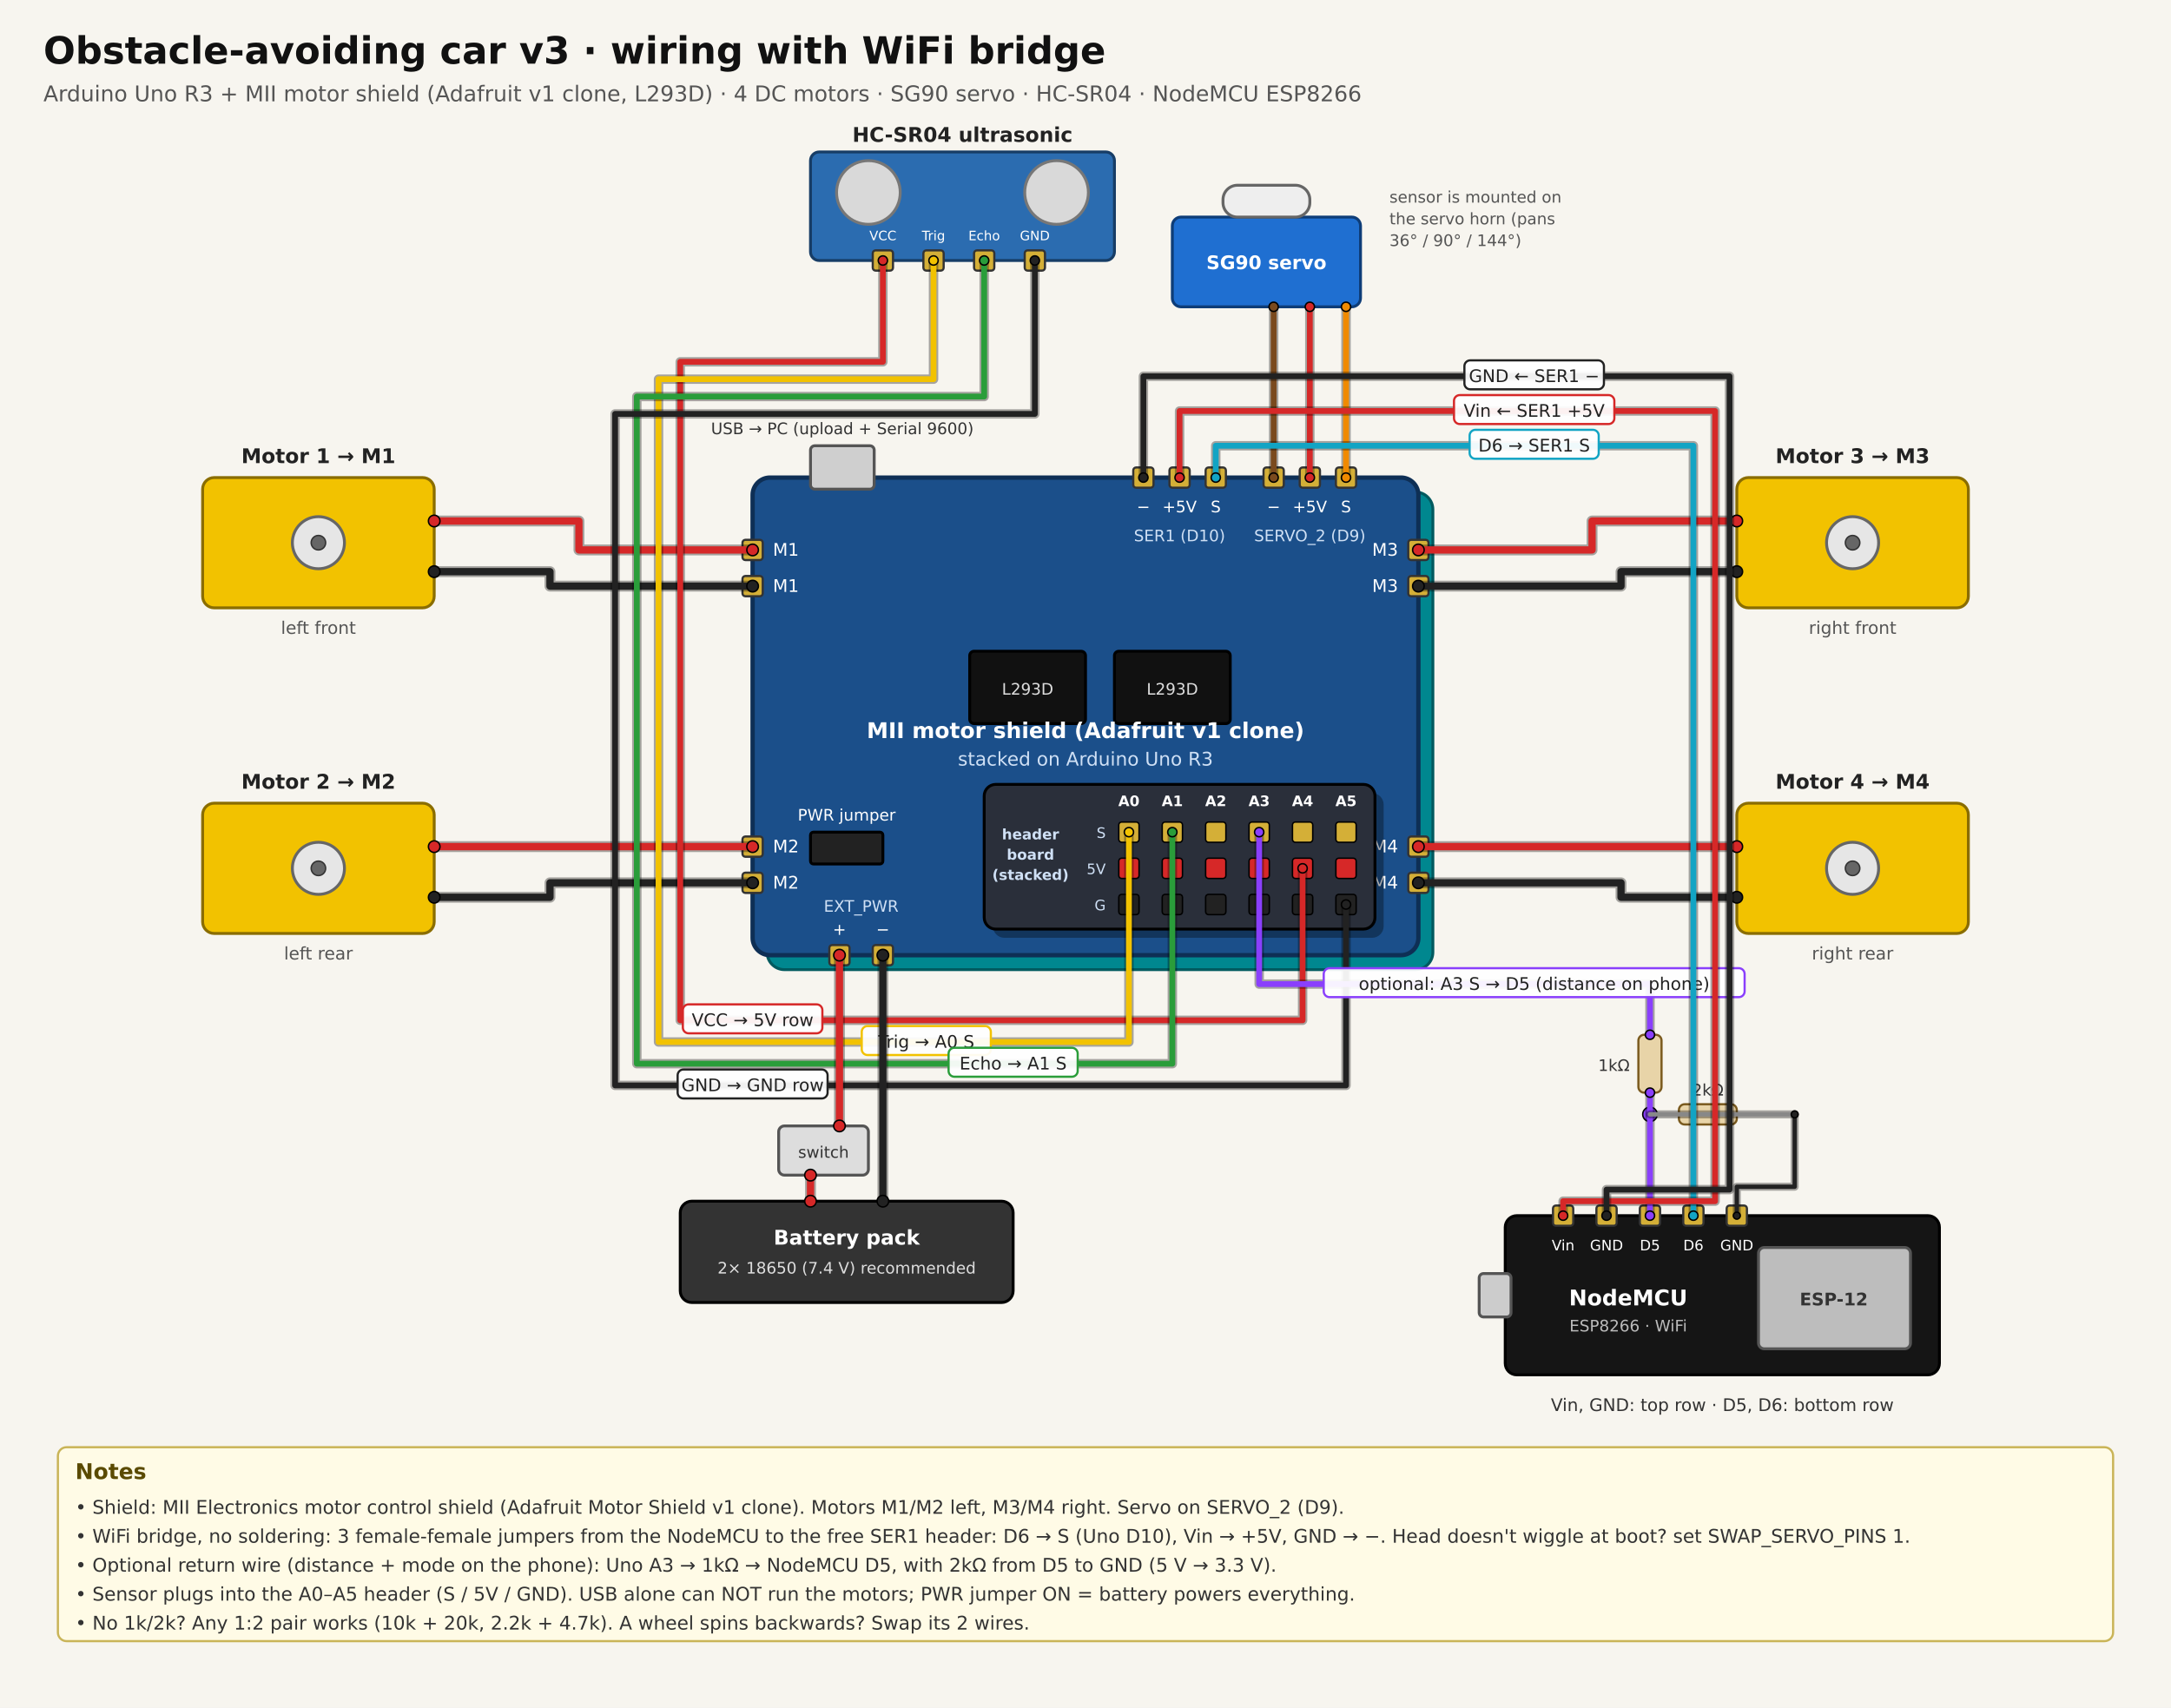
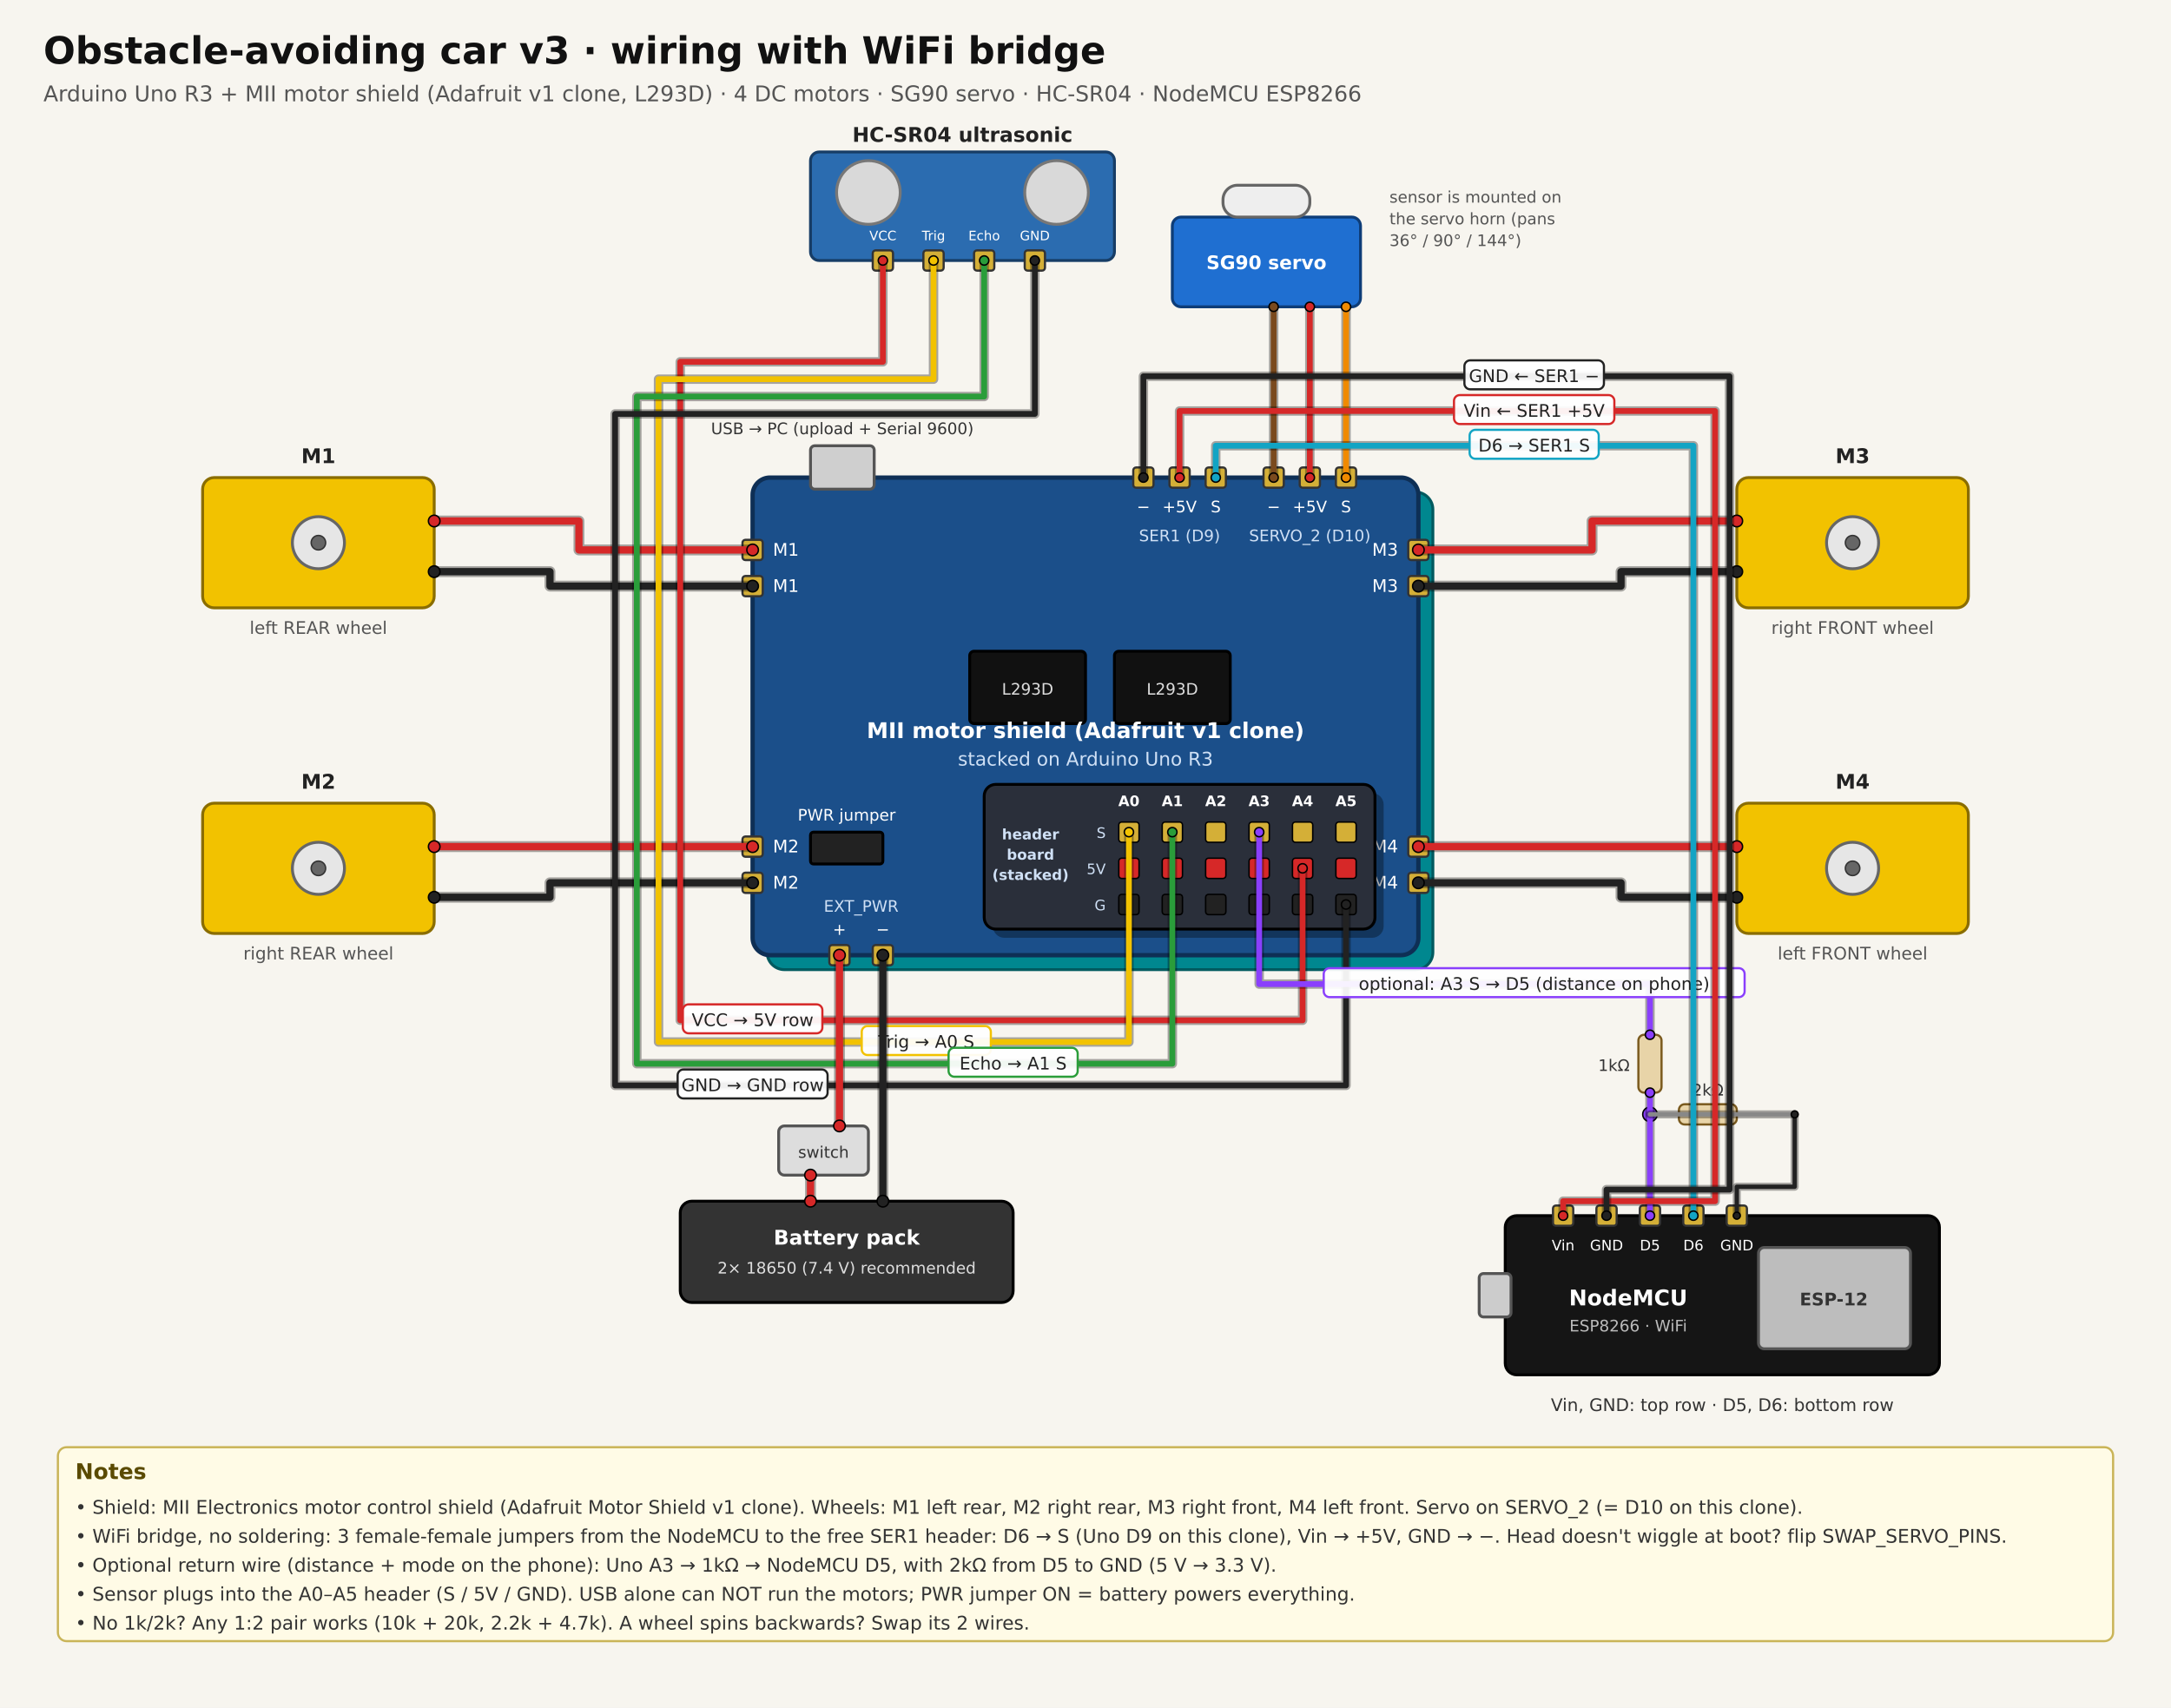
<svg xmlns="http://www.w3.org/2000/svg" width="1500" height="1180" viewBox="0 0 1500 1180">
  <rect x="0" y="0" width="1500" height="1180" fill="#f7f5ef" />
  <text x="30" y="44" font-family="DejaVu Sans, Arial, sans-serif" font-size="26" fill="#111" text-anchor="start" font-weight="bold">Obstacle-avoiding car v3 · wiring with WiFi bridge</text>
  <text x="30" y="70" font-family="DejaVu Sans, Arial, sans-serif" font-size="15" fill="#555" text-anchor="start" font-weight="normal">Arduino Uno R3 + MII motor shield (Adafruit v1 clone, L293D) · 4 DC motors · SG90 servo · HC-SR04 · NodeMCU ESP8266</text>
  <rect x="530" y="340" width="460" height="330" rx="12" fill="#00878f" stroke="#005a5f" stroke-width="2" />
  <rect x="520" y="330" width="460" height="330" rx="12" fill="#1b4f8a" stroke="#0e2f55" stroke-width="3" />
  <rect x="670" y="450" width="80" height="50" rx="3" fill="#111" stroke="#000" stroke-width="2" />
  <rect x="770" y="450" width="80" height="50" rx="3" fill="#111" stroke="#000" stroke-width="2" />
  <text x="710" y="480" font-family="DejaVu Sans, Arial, sans-serif" font-size="11" fill="#ddd" text-anchor="middle" font-weight="normal">L293D</text>
  <text x="810" y="480" font-family="DejaVu Sans, Arial, sans-serif" font-size="11" fill="#ddd" text-anchor="middle" font-weight="normal">L293D</text>
  <text x="750.0" y="510" font-family="DejaVu Sans, Arial, sans-serif" font-size="15" fill="#fff" text-anchor="middle" font-weight="bold">MII motor shield (Adafruit v1 clone)</text>
  <text x="750.0" y="529" font-family="DejaVu Sans, Arial, sans-serif" font-size="13" fill="#cfe0f5" text-anchor="middle" font-weight="normal">stacked on Arduino Uno R3</text>
  <rect x="560" y="575" width="50" height="22" rx="2" fill="#222" stroke="#000" stroke-width="2" />
  <text x="585" y="567" font-family="DejaVu Sans, Arial, sans-serif" font-size="11" fill="#fff" text-anchor="middle" font-weight="normal">PWR jumper</text>
  <rect x="560" y="308" width="44" height="30" rx="3" fill="#cfcfcf" stroke="#555" stroke-width="2" />
  <text x="582" y="300" font-family="DejaVu Sans, Arial, sans-serif" font-size="11" fill="#333" text-anchor="middle" font-weight="normal">USB → PC (upload + Serial 9600)</text>
  <rect x="513" y="373" width="14" height="14" rx="2" fill="#d4af37" stroke="#333" stroke-width="1.5" />
  <text x="534" y="384" font-family="DejaVu Sans, Arial, sans-serif" font-size="12" fill="#fff" text-anchor="start" font-weight="normal">M1</text>
  <rect x="513" y="398" width="14" height="14" rx="2" fill="#d4af37" stroke="#333" stroke-width="1.5" />
  <text x="534" y="409" font-family="DejaVu Sans, Arial, sans-serif" font-size="12" fill="#fff" text-anchor="start" font-weight="normal">M1</text>
  <rect x="513" y="578" width="14" height="14" rx="2" fill="#d4af37" stroke="#333" stroke-width="1.5" />
  <text x="534" y="589" font-family="DejaVu Sans, Arial, sans-serif" font-size="12" fill="#fff" text-anchor="start" font-weight="normal">M2</text>
  <rect x="513" y="603" width="14" height="14" rx="2" fill="#d4af37" stroke="#333" stroke-width="1.5" />
  <text x="534" y="614" font-family="DejaVu Sans, Arial, sans-serif" font-size="12" fill="#fff" text-anchor="start" font-weight="normal">M2</text>
  <rect x="973" y="373" width="14" height="14" rx="2" fill="#d4af37" stroke="#333" stroke-width="1.5" />
  <text x="966" y="384" font-family="DejaVu Sans, Arial, sans-serif" font-size="12" fill="#fff" text-anchor="end" font-weight="normal">M3</text>
  <rect x="973" y="398" width="14" height="14" rx="2" fill="#d4af37" stroke="#333" stroke-width="1.5" />
  <text x="966" y="409" font-family="DejaVu Sans, Arial, sans-serif" font-size="12" fill="#fff" text-anchor="end" font-weight="normal">M3</text>
  <rect x="973" y="578" width="14" height="14" rx="2" fill="#d4af37" stroke="#333" stroke-width="1.5" />
  <text x="966" y="589" font-family="DejaVu Sans, Arial, sans-serif" font-size="12" fill="#fff" text-anchor="end" font-weight="normal">M4</text>
  <rect x="973" y="603" width="14" height="14" rx="2" fill="#d4af37" stroke="#333" stroke-width="1.5" />
  <text x="966" y="614" font-family="DejaVu Sans, Arial, sans-serif" font-size="12" fill="#fff" text-anchor="end" font-weight="normal">M4</text>
  <rect x="873" y="323" width="14" height="14" rx="2" fill="#d4af37" stroke="#333" stroke-width="1.5" />
  <text x="880" y="354" font-family="DejaVu Sans, Arial, sans-serif" font-size="11" fill="#fff" text-anchor="middle" font-weight="normal">−</text>
  <rect x="898" y="323" width="14" height="14" rx="2" fill="#d4af37" stroke="#333" stroke-width="1.5" />
  <text x="905" y="354" font-family="DejaVu Sans, Arial, sans-serif" font-size="11" fill="#fff" text-anchor="middle" font-weight="normal">+5V</text>
  <rect x="923" y="323" width="14" height="14" rx="2" fill="#d4af37" stroke="#333" stroke-width="1.5" />
  <text x="930" y="354" font-family="DejaVu Sans, Arial, sans-serif" font-size="11" fill="#fff" text-anchor="middle" font-weight="normal">S</text>
-   <text x="905" y="374" font-family="DejaVu Sans, Arial, sans-serif" font-size="11" fill="#cfe0f5" text-anchor="middle" font-weight="normal">SERVO_2 (D9)</text>
+   <text x="905" y="374" font-family="DejaVu Sans, Arial, sans-serif" font-size="11" fill="#cfe0f5" text-anchor="middle" font-weight="normal">SERVO_2 (D10)</text>
  <rect x="783" y="323" width="14" height="14" rx="2" fill="#d4af37" stroke="#333" stroke-width="1.5" />
  <text x="790" y="354" font-family="DejaVu Sans, Arial, sans-serif" font-size="11" fill="#fff" text-anchor="middle" font-weight="normal">−</text>
  <rect x="808" y="323" width="14" height="14" rx="2" fill="#d4af37" stroke="#333" stroke-width="1.5" />
  <text x="815" y="354" font-family="DejaVu Sans, Arial, sans-serif" font-size="11" fill="#fff" text-anchor="middle" font-weight="normal">+5V</text>
  <rect x="833" y="323" width="14" height="14" rx="2" fill="#d4af37" stroke="#333" stroke-width="1.5" />
  <text x="840" y="354" font-family="DejaVu Sans, Arial, sans-serif" font-size="11" fill="#fff" text-anchor="middle" font-weight="normal">S</text>
-   <text x="815" y="374" font-family="DejaVu Sans, Arial, sans-serif" font-size="11" fill="#cfe0f5" text-anchor="middle" font-weight="normal">SER1 (D10)</text>
+   <text x="815" y="374" font-family="DejaVu Sans, Arial, sans-serif" font-size="11" fill="#cfe0f5" text-anchor="middle" font-weight="normal">SER1 (D9)</text>
  <rect x="686" y="548" width="270" height="100" rx="8" fill="#00000055" stroke="none" stroke-width="0" />
  <rect x="680" y="542" width="270" height="100" rx="8" fill="#2a2f3a" stroke="#000" stroke-width="2" />
  <text x="712" y="580" font-family="DejaVu Sans, Arial, sans-serif" font-size="10" fill="#cfe0f5" text-anchor="middle" font-weight="bold">header</text>
  <text x="712" y="594" font-family="DejaVu Sans, Arial, sans-serif" font-size="10" fill="#cfe0f5" text-anchor="middle" font-weight="bold">board</text>
  <text x="712" y="608" font-family="DejaVu Sans, Arial, sans-serif" font-size="10" fill="#cfe0f5" text-anchor="middle" font-weight="bold">(stacked)</text>
  <text x="850" y="651" font-family="DejaVu Sans, Arial, sans-serif" font-size="1" fill="#222" text-anchor="start" font-weight="normal" />
  <text x="780" y="557" font-family="DejaVu Sans, Arial, sans-serif" font-size="10" fill="#fff" text-anchor="middle" font-weight="bold">A0</text>
  <rect x="773" y="568" width="14" height="14" rx="2" fill="#d4af37" stroke="#000" stroke-width="1" />
  <rect x="773" y="593" width="14" height="14" rx="2" fill="#d62828" stroke="#000" stroke-width="1" />
  <rect x="773" y="618" width="14" height="14" rx="2" fill="#222" stroke="#000" stroke-width="1" />
  <text x="810" y="557" font-family="DejaVu Sans, Arial, sans-serif" font-size="10" fill="#fff" text-anchor="middle" font-weight="bold">A1</text>
  <rect x="803" y="568" width="14" height="14" rx="2" fill="#d4af37" stroke="#000" stroke-width="1" />
  <rect x="803" y="593" width="14" height="14" rx="2" fill="#d62828" stroke="#000" stroke-width="1" />
  <rect x="803" y="618" width="14" height="14" rx="2" fill="#222" stroke="#000" stroke-width="1" />
  <text x="840" y="557" font-family="DejaVu Sans, Arial, sans-serif" font-size="10" fill="#fff" text-anchor="middle" font-weight="bold">A2</text>
  <rect x="833" y="568" width="14" height="14" rx="2" fill="#d4af37" stroke="#000" stroke-width="1" />
  <rect x="833" y="593" width="14" height="14" rx="2" fill="#d62828" stroke="#000" stroke-width="1" />
  <rect x="833" y="618" width="14" height="14" rx="2" fill="#222" stroke="#000" stroke-width="1" />
  <text x="870" y="557" font-family="DejaVu Sans, Arial, sans-serif" font-size="10" fill="#fff" text-anchor="middle" font-weight="bold">A3</text>
  <rect x="863" y="568" width="14" height="14" rx="2" fill="#d4af37" stroke="#000" stroke-width="1" />
  <rect x="863" y="593" width="14" height="14" rx="2" fill="#d62828" stroke="#000" stroke-width="1" />
  <rect x="863" y="618" width="14" height="14" rx="2" fill="#222" stroke="#000" stroke-width="1" />
  <text x="900" y="557" font-family="DejaVu Sans, Arial, sans-serif" font-size="10" fill="#fff" text-anchor="middle" font-weight="bold">A4</text>
  <rect x="893" y="568" width="14" height="14" rx="2" fill="#d4af37" stroke="#000" stroke-width="1" />
  <rect x="893" y="593" width="14" height="14" rx="2" fill="#d62828" stroke="#000" stroke-width="1" />
  <rect x="893" y="618" width="14" height="14" rx="2" fill="#222" stroke="#000" stroke-width="1" />
  <text x="930" y="557" font-family="DejaVu Sans, Arial, sans-serif" font-size="10" fill="#fff" text-anchor="middle" font-weight="bold">A5</text>
  <rect x="923" y="568" width="14" height="14" rx="2" fill="#d4af37" stroke="#000" stroke-width="1" />
  <rect x="923" y="593" width="14" height="14" rx="2" fill="#d62828" stroke="#000" stroke-width="1" />
  <rect x="923" y="618" width="14" height="14" rx="2" fill="#222" stroke="#000" stroke-width="1" />
  <text x="764" y="579" font-family="DejaVu Sans, Arial, sans-serif" font-size="10" fill="#cfe0f5" text-anchor="end" font-weight="normal">S</text>
  <text x="764" y="604" font-family="DejaVu Sans, Arial, sans-serif" font-size="10" fill="#cfe0f5" text-anchor="end" font-weight="normal">5V</text>
  <text x="764" y="629" font-family="DejaVu Sans, Arial, sans-serif" font-size="10" fill="#cfe0f5" text-anchor="end" font-weight="normal">G</text>
  <rect x="573" y="653" width="14" height="14" rx="2" fill="#d4af37" stroke="#333" stroke-width="1.5" />
  <text x="580" y="646" font-family="DejaVu Sans, Arial, sans-serif" font-size="11" fill="#fff" text-anchor="middle" font-weight="normal">+</text>
  <rect x="603" y="653" width="14" height="14" rx="2" fill="#d4af37" stroke="#333" stroke-width="1.5" />
  <text x="610" y="646" font-family="DejaVu Sans, Arial, sans-serif" font-size="11" fill="#fff" text-anchor="middle" font-weight="normal">−</text>
  <text x="595" y="630" font-family="DejaVu Sans, Arial, sans-serif" font-size="11" fill="#cfe0f5" text-anchor="middle" font-weight="normal">EXT_PWR</text>
  <rect x="140" y="330" width="160" height="90" rx="8" fill="#f2c200" stroke="#8a6d00" stroke-width="2" />
  <circle cx="220" cy="375" r="18" fill="#e6e6e6" stroke="#666" stroke-width="2" />
  <circle cx="220" cy="375" r="5" fill="#666" stroke="#333" stroke-width="1" />
-   <text x="220" y="320" font-family="DejaVu Sans, Arial, sans-serif" font-size="14" fill="#222" text-anchor="middle" font-weight="bold">Motor 1 → M1</text>
-   <text x="220" y="438" font-family="DejaVu Sans, Arial, sans-serif" font-size="12" fill="#555" text-anchor="middle" font-weight="normal">left front</text>
+   <text x="220" y="320" font-family="DejaVu Sans, Arial, sans-serif" font-size="14" fill="#222" text-anchor="middle" font-weight="bold">M1</text>
+   <text x="220" y="438" font-family="DejaVu Sans, Arial, sans-serif" font-size="12" fill="#555" text-anchor="middle" font-weight="normal">left REAR wheel</text>
  <rect x="140" y="555" width="160" height="90" rx="8" fill="#f2c200" stroke="#8a6d00" stroke-width="2" />
  <circle cx="220" cy="600" r="18" fill="#e6e6e6" stroke="#666" stroke-width="2" />
  <circle cx="220" cy="600" r="5" fill="#666" stroke="#333" stroke-width="1" />
-   <text x="220" y="545" font-family="DejaVu Sans, Arial, sans-serif" font-size="14" fill="#222" text-anchor="middle" font-weight="bold">Motor 2 → M2</text>
-   <text x="220" y="663" font-family="DejaVu Sans, Arial, sans-serif" font-size="12" fill="#555" text-anchor="middle" font-weight="normal">left rear</text>
+   <text x="220" y="545" font-family="DejaVu Sans, Arial, sans-serif" font-size="14" fill="#222" text-anchor="middle" font-weight="bold">M2</text>
+   <text x="220" y="663" font-family="DejaVu Sans, Arial, sans-serif" font-size="12" fill="#555" text-anchor="middle" font-weight="normal">right REAR wheel</text>
  <rect x="1200" y="330" width="160" height="90" rx="8" fill="#f2c200" stroke="#8a6d00" stroke-width="2" />
  <circle cx="1280" cy="375" r="18" fill="#e6e6e6" stroke="#666" stroke-width="2" />
  <circle cx="1280" cy="375" r="5" fill="#666" stroke="#333" stroke-width="1" />
-   <text x="1280" y="320" font-family="DejaVu Sans, Arial, sans-serif" font-size="14" fill="#222" text-anchor="middle" font-weight="bold">Motor 3 → M3</text>
-   <text x="1280" y="438" font-family="DejaVu Sans, Arial, sans-serif" font-size="12" fill="#555" text-anchor="middle" font-weight="normal">right front</text>
+   <text x="1280" y="320" font-family="DejaVu Sans, Arial, sans-serif" font-size="14" fill="#222" text-anchor="middle" font-weight="bold">M3</text>
+   <text x="1280" y="438" font-family="DejaVu Sans, Arial, sans-serif" font-size="12" fill="#555" text-anchor="middle" font-weight="normal">right FRONT wheel</text>
  <rect x="1200" y="555" width="160" height="90" rx="8" fill="#f2c200" stroke="#8a6d00" stroke-width="2" />
  <circle cx="1280" cy="600" r="18" fill="#e6e6e6" stroke="#666" stroke-width="2" />
  <circle cx="1280" cy="600" r="5" fill="#666" stroke="#333" stroke-width="1" />
-   <text x="1280" y="545" font-family="DejaVu Sans, Arial, sans-serif" font-size="14" fill="#222" text-anchor="middle" font-weight="bold">Motor 4 → M4</text>
-   <text x="1280" y="663" font-family="DejaVu Sans, Arial, sans-serif" font-size="12" fill="#555" text-anchor="middle" font-weight="normal">right rear</text>
+   <text x="1280" y="545" font-family="DejaVu Sans, Arial, sans-serif" font-size="14" fill="#222" text-anchor="middle" font-weight="bold">M4</text>
+   <text x="1280" y="663" font-family="DejaVu Sans, Arial, sans-serif" font-size="12" fill="#555" text-anchor="middle" font-weight="normal">left FRONT wheel</text>
  <rect x="560" y="105" width="210" height="75" rx="6" fill="#2b6cb0" stroke="#173d66" stroke-width="2" />
  <circle cx="600" cy="133" r="22" fill="#d9d9d9" stroke="#777" stroke-width="2" />
  <circle cx="730" cy="133" r="22" fill="#d9d9d9" stroke="#777" stroke-width="2" />
  <text x="665" y="98" font-family="DejaVu Sans, Arial, sans-serif" font-size="14" fill="#222" text-anchor="middle" font-weight="bold">HC-SR04 ultrasonic</text>
  <rect x="603" y="173" width="14" height="14" rx="2" fill="#d4af37" stroke="#333" stroke-width="1.5" />
  <text x="610" y="166" font-family="DejaVu Sans, Arial, sans-serif" font-size="9" fill="#fff" text-anchor="middle" font-weight="normal">VCC</text>
  <rect x="638" y="173" width="14" height="14" rx="2" fill="#d4af37" stroke="#333" stroke-width="1.5" />
  <text x="645" y="166" font-family="DejaVu Sans, Arial, sans-serif" font-size="9" fill="#fff" text-anchor="middle" font-weight="normal">Trig</text>
  <rect x="673" y="173" width="14" height="14" rx="2" fill="#d4af37" stroke="#333" stroke-width="1.5" />
  <text x="680" y="166" font-family="DejaVu Sans, Arial, sans-serif" font-size="9" fill="#fff" text-anchor="middle" font-weight="normal">Echo</text>
  <rect x="708" y="173" width="14" height="14" rx="2" fill="#d4af37" stroke="#333" stroke-width="1.5" />
  <text x="715" y="166" font-family="DejaVu Sans, Arial, sans-serif" font-size="9" fill="#fff" text-anchor="middle" font-weight="normal">GND</text>
  <rect x="810" y="150" width="130" height="62" rx="6" fill="#1f6fd1" stroke="#0e3d78" stroke-width="2" />
  <rect x="845" y="128" width="60" height="22" rx="10" fill="#eee" stroke="#666" stroke-width="2" />
  <text x="875" y="186" font-family="DejaVu Sans, Arial, sans-serif" font-size="13" fill="#fff" text-anchor="middle" font-weight="bold">SG90 servo</text>
  <text x="960" y="140" font-family="DejaVu Sans, Arial, sans-serif" font-size="11" fill="#555" text-anchor="start" font-weight="normal">sensor is mounted on</text>
  <text x="960" y="155" font-family="DejaVu Sans, Arial, sans-serif" font-size="11" fill="#555" text-anchor="start" font-weight="normal">the servo horn (pans</text>
  <text x="960" y="170" font-family="DejaVu Sans, Arial, sans-serif" font-size="11" fill="#555" text-anchor="start" font-weight="normal">36° / 90° / 144°)</text>
  <rect x="470" y="830" width="230" height="70" rx="8" fill="#333" stroke="#000" stroke-width="2" />
  <text x="585" y="860" font-family="DejaVu Sans, Arial, sans-serif" font-size="14" fill="#fff" text-anchor="middle" font-weight="bold">Battery pack</text>
  <text x="585" y="880" font-family="DejaVu Sans, Arial, sans-serif" font-size="11" fill="#ddd" text-anchor="middle" font-weight="normal">2× 18650 (7.4 V) recommended</text>
  <rect x="538" y="778" width="62" height="34" rx="4" fill="#ddd" stroke="#555" stroke-width="2" />
  <text x="569" y="800" font-family="DejaVu Sans, Arial, sans-serif" font-size="11" fill="#333" text-anchor="middle" font-weight="normal">switch</text>
  <rect x="1040" y="840" width="300" height="110" rx="8" fill="#151515" stroke="#000" stroke-width="2" />
  <rect x="1215" y="862" width="105" height="70" rx="4" fill="#bdbdbd" stroke="#555" stroke-width="2" />
  <text x="1267" y="902" font-family="DejaVu Sans, Arial, sans-serif" font-size="12" fill="#333" text-anchor="middle" font-weight="bold">ESP-12</text>
  <text x="1125" y="902" font-family="DejaVu Sans, Arial, sans-serif" font-size="15" fill="#fff" text-anchor="middle" font-weight="bold">NodeMCU</text>
  <text x="1125" y="920" font-family="DejaVu Sans, Arial, sans-serif" font-size="11" fill="#bbb" text-anchor="middle" font-weight="normal">ESP8266 · WiFi</text>
  <rect x="1022" y="880" width="22" height="30" rx="3" fill="#ccc" stroke="#555" stroke-width="2" />
  <text x="1190" y="975" font-family="DejaVu Sans, Arial, sans-serif" font-size="12" fill="#333" text-anchor="middle" font-weight="normal">Vin, GND: top row · D5, D6: bottom row</text>
  <rect x="1073" y="833" width="14" height="14" rx="2" fill="#d4af37" stroke="#333" stroke-width="1.5" />
  <text x="1080" y="864" font-family="DejaVu Sans, Arial, sans-serif" font-size="10" fill="#fff" text-anchor="middle" font-weight="normal">Vin</text>
  <rect x="1103" y="833" width="14" height="14" rx="2" fill="#d4af37" stroke="#333" stroke-width="1.5" />
  <text x="1110" y="864" font-family="DejaVu Sans, Arial, sans-serif" font-size="10" fill="#fff" text-anchor="middle" font-weight="normal">GND</text>
  <rect x="1133" y="833" width="14" height="14" rx="2" fill="#d4af37" stroke="#333" stroke-width="1.5" />
  <text x="1140" y="864" font-family="DejaVu Sans, Arial, sans-serif" font-size="10" fill="#fff" text-anchor="middle" font-weight="normal">D5</text>
  <rect x="1163" y="833" width="14" height="14" rx="2" fill="#d4af37" stroke="#333" stroke-width="1.5" />
  <text x="1170" y="864" font-family="DejaVu Sans, Arial, sans-serif" font-size="10" fill="#fff" text-anchor="middle" font-weight="normal">D6</text>
  <rect x="1193" y="833" width="14" height="14" rx="2" fill="#d4af37" stroke="#333" stroke-width="1.5" />
  <text x="1200" y="864" font-family="DejaVu Sans, Arial, sans-serif" font-size="10" fill="#fff" text-anchor="middle" font-weight="normal">GND</text>
  <rect x="1132" y="715" width="16" height="40" rx="4" fill="#e8d4a8" stroke="#7a5a1e" stroke-width="1.5" />
  <text x="1126" y="740" font-family="DejaVu Sans, Arial, sans-serif" font-size="11" fill="#333" text-anchor="end" font-weight="normal">1kΩ</text>
  <rect x="1160" y="763" width="40" height="14" rx="4" fill="#e8d4a8" stroke="#7a5a1e" stroke-width="1.5" />
  <text x="1180" y="757" font-family="DejaVu Sans, Arial, sans-serif" font-size="11" fill="#333" text-anchor="middle" font-weight="normal">2kΩ</text>
  <circle cx="1140" cy="770" r="5" fill="#8a3ffc" stroke="#000" stroke-width="1" />
  <rect x="40" y="1000" width="1420" height="134" rx="6" fill="#fffbe6" stroke="#c9b458" stroke-width="1.5" />
  <text x="52" y="1022" font-family="DejaVu Sans, Arial, sans-serif" font-size="15" fill="#5a4a00" text-anchor="start" font-weight="bold">Notes</text>
-   <text x="52" y="1046" font-family="DejaVu Sans, Arial, sans-serif" font-size="13" fill="#333" text-anchor="start" font-weight="normal">• Shield: MII Electronics motor control shield (Adafruit Motor Shield v1 clone). Motors M1/M2 left, M3/M4 right. Servo on SERVO_2 (D9).</text>
-   <text x="52" y="1066" font-family="DejaVu Sans, Arial, sans-serif" font-size="13" fill="#333" text-anchor="start" font-weight="normal">• WiFi bridge, no soldering: 3 female-female jumpers from the NodeMCU to the free SER1 header: D6 → S (Uno D10), Vin → +5V, GND → −. Head doesn't wiggle at boot? set SWAP_SERVO_PINS 1.</text>
+   <text x="52" y="1046" font-family="DejaVu Sans, Arial, sans-serif" font-size="13" fill="#333" text-anchor="start" font-weight="normal">• Shield: MII Electronics motor control shield (Adafruit Motor Shield v1 clone). Wheels: M1 left rear, M2 right rear, M3 right front, M4 left front. Servo on SERVO_2 (= D10 on this clone).</text>
+   <text x="52" y="1066" font-family="DejaVu Sans, Arial, sans-serif" font-size="13" fill="#333" text-anchor="start" font-weight="normal">• WiFi bridge, no soldering: 3 female-female jumpers from the NodeMCU to the free SER1 header: D6 → S (Uno D9 on this clone), Vin → +5V, GND → −. Head doesn't wiggle at boot? flip SWAP_SERVO_PINS.</text>
  <text x="52" y="1086" font-family="DejaVu Sans, Arial, sans-serif" font-size="13" fill="#333" text-anchor="start" font-weight="normal">• Optional return wire (distance + mode on the phone): Uno A3 → 1kΩ → NodeMCU D5, with 2kΩ from D5 to GND (5 V → 3.3 V).</text>
  <text x="52" y="1106" font-family="DejaVu Sans, Arial, sans-serif" font-size="13" fill="#333" text-anchor="start" font-weight="normal">• Sensor plugs into the A0–A5 header (S / 5V / GND). USB alone can NOT run the motors; PWR jumper ON = battery powers everything.</text>
  <text x="52" y="1126" font-family="DejaVu Sans, Arial, sans-serif" font-size="13" fill="#333" text-anchor="start" font-weight="normal">• No 1k/2k? Any 1:2 pair works (10k + 20k, 2.2k + 4.7k). A wheel spins backwards? Swap its 2 wires.</text>
  <polyline points="300,360 400,360 400,380 520,380" fill="none" stroke="#00000055" stroke-width="7.5" stroke-linejoin="round" stroke-linecap="round" />
  <polyline points="300,360 400,360 400,380 520,380" fill="none" stroke="#d62828" stroke-width="5" stroke-linejoin="round" stroke-linecap="round" />
  <circle cx="300" cy="360" r="4.0" fill="#d62828" stroke="#000" stroke-width="1" />
  <circle cx="520" cy="380" r="4.0" fill="#d62828" stroke="#000" stroke-width="1" />
  <polyline points="300,395 380,395 380,405 520,405" fill="none" stroke="#00000055" stroke-width="7.5" stroke-linejoin="round" stroke-linecap="round" />
  <polyline points="300,395 380,395 380,405 520,405" fill="none" stroke="#222222" stroke-width="5" stroke-linejoin="round" stroke-linecap="round" />
  <circle cx="300" cy="395" r="4.0" fill="#222222" stroke="#000" stroke-width="1" />
  <circle cx="520" cy="405" r="4.0" fill="#222222" stroke="#000" stroke-width="1" />
  <polyline points="300,585 520,585" fill="none" stroke="#00000055" stroke-width="7.5" stroke-linejoin="round" stroke-linecap="round" />
  <polyline points="300,585 520,585" fill="none" stroke="#d62828" stroke-width="5" stroke-linejoin="round" stroke-linecap="round" />
  <circle cx="300" cy="585" r="4.0" fill="#d62828" stroke="#000" stroke-width="1" />
  <circle cx="520" cy="585" r="4.0" fill="#d62828" stroke="#000" stroke-width="1" />
  <polyline points="300,620 380,620 380,610 520,610" fill="none" stroke="#00000055" stroke-width="7.5" stroke-linejoin="round" stroke-linecap="round" />
  <polyline points="300,620 380,620 380,610 520,610" fill="none" stroke="#222222" stroke-width="5" stroke-linejoin="round" stroke-linecap="round" />
  <circle cx="300" cy="620" r="4.0" fill="#222222" stroke="#000" stroke-width="1" />
  <circle cx="520" cy="610" r="4.0" fill="#222222" stroke="#000" stroke-width="1" />
  <polyline points="1200,360 1100,360 1100,380 980,380" fill="none" stroke="#00000055" stroke-width="7.5" stroke-linejoin="round" stroke-linecap="round" />
  <polyline points="1200,360 1100,360 1100,380 980,380" fill="none" stroke="#d62828" stroke-width="5" stroke-linejoin="round" stroke-linecap="round" />
  <circle cx="1200" cy="360" r="4.0" fill="#d62828" stroke="#000" stroke-width="1" />
  <circle cx="980" cy="380" r="4.0" fill="#d62828" stroke="#000" stroke-width="1" />
  <polyline points="1200,395 1120,395 1120,405 980,405" fill="none" stroke="#00000055" stroke-width="7.5" stroke-linejoin="round" stroke-linecap="round" />
  <polyline points="1200,395 1120,395 1120,405 980,405" fill="none" stroke="#222222" stroke-width="5" stroke-linejoin="round" stroke-linecap="round" />
  <circle cx="1200" cy="395" r="4.0" fill="#222222" stroke="#000" stroke-width="1" />
  <circle cx="980" cy="405" r="4.0" fill="#222222" stroke="#000" stroke-width="1" />
  <polyline points="1200,585 980,585" fill="none" stroke="#00000055" stroke-width="7.5" stroke-linejoin="round" stroke-linecap="round" />
  <polyline points="1200,585 980,585" fill="none" stroke="#d62828" stroke-width="5" stroke-linejoin="round" stroke-linecap="round" />
  <circle cx="1200" cy="585" r="4.0" fill="#d62828" stroke="#000" stroke-width="1" />
  <circle cx="980" cy="585" r="4.0" fill="#d62828" stroke="#000" stroke-width="1" />
  <polyline points="1200,620 1120,620 1120,610 980,610" fill="none" stroke="#00000055" stroke-width="7.5" stroke-linejoin="round" stroke-linecap="round" />
  <polyline points="1200,620 1120,620 1120,610 980,610" fill="none" stroke="#222222" stroke-width="5" stroke-linejoin="round" stroke-linecap="round" />
  <circle cx="1200" cy="620" r="4.0" fill="#222222" stroke="#000" stroke-width="1" />
  <circle cx="980" cy="610" r="4.0" fill="#222222" stroke="#000" stroke-width="1" />
  <polyline points="880,212 880,330" fill="none" stroke="#00000055" stroke-width="6.5" stroke-linejoin="round" stroke-linecap="round" />
  <polyline points="880,212 880,330" fill="none" stroke="#7a4a1e" stroke-width="4" stroke-linejoin="round" stroke-linecap="round" />
  <circle cx="880" cy="212" r="3.2" fill="#7a4a1e" stroke="#000" stroke-width="1" />
  <circle cx="880" cy="330" r="3.2" fill="#7a4a1e" stroke="#000" stroke-width="1" />
  <polyline points="905,212 905,330" fill="none" stroke="#00000055" stroke-width="6.5" stroke-linejoin="round" stroke-linecap="round" />
  <polyline points="905,212 905,330" fill="none" stroke="#d62828" stroke-width="4" stroke-linejoin="round" stroke-linecap="round" />
  <circle cx="905" cy="212" r="3.2" fill="#d62828" stroke="#000" stroke-width="1" />
  <circle cx="905" cy="330" r="3.2" fill="#d62828" stroke="#000" stroke-width="1" />
  <polyline points="930,212 930,330" fill="none" stroke="#00000055" stroke-width="6.5" stroke-linejoin="round" stroke-linecap="round" />
  <polyline points="930,212 930,330" fill="none" stroke="#f08a00" stroke-width="4" stroke-linejoin="round" stroke-linecap="round" />
  <circle cx="930" cy="212" r="3.2" fill="#f08a00" stroke="#000" stroke-width="1" />
  <circle cx="930" cy="330" r="3.2" fill="#f08a00" stroke="#000" stroke-width="1" />
  <polyline points="610,180 610,250 470,250 470,705 900,705 900,600" fill="none" stroke="#00000055" stroke-width="6.5" stroke-linejoin="round" stroke-linecap="round" />
  <polyline points="610,180 610,250 470,250 470,705 900,705 900,600" fill="none" stroke="#d62828" stroke-width="4" stroke-linejoin="round" stroke-linecap="round" />
  <circle cx="610" cy="180" r="3.2" fill="#d62828" stroke="#000" stroke-width="1" />
  <circle cx="900" cy="600" r="3.2" fill="#d62828" stroke="#000" stroke-width="1" />
  <rect x="471.8" y="694" width="96.4" height="20" rx="4" fill="#ffffffee" stroke="#d62828" stroke-width="1.5" />
  <text x="520" y="709" font-family="DejaVu Sans, Arial, sans-serif" font-size="12" fill="#222" text-anchor="middle">VCC → 5V row</text>
  <polyline points="645,180 645,262 455,262 455,720 780,720 780,575" fill="none" stroke="#00000055" stroke-width="6.5" stroke-linejoin="round" stroke-linecap="round" />
  <polyline points="645,180 645,262 455,262 455,720 780,720 780,575" fill="none" stroke="#f2c200" stroke-width="4" stroke-linejoin="round" stroke-linecap="round" />
  <circle cx="645" cy="180" r="3.2" fill="#f2c200" stroke="#000" stroke-width="1" />
  <circle cx="780" cy="575" r="3.2" fill="#f2c200" stroke="#000" stroke-width="1" />
  <rect x="595.4" y="709" width="89.2" height="20" rx="4" fill="#ffffffee" stroke="#f2c200" stroke-width="1.5" />
  <text x="640" y="724" font-family="DejaVu Sans, Arial, sans-serif" font-size="12" fill="#222" text-anchor="middle">Trig → A0 S</text>
  <polyline points="680,180 680,274 440,274 440,735 810,735 810,575" fill="none" stroke="#00000055" stroke-width="6.5" stroke-linejoin="round" stroke-linecap="round" />
  <polyline points="680,180 680,274 440,274 440,735 810,735 810,575" fill="none" stroke="#2a9d3a" stroke-width="4" stroke-linejoin="round" stroke-linecap="round" />
  <circle cx="680" cy="180" r="3.2" fill="#2a9d3a" stroke="#000" stroke-width="1" />
  <circle cx="810" cy="575" r="3.2" fill="#2a9d3a" stroke="#000" stroke-width="1" />
  <rect x="655.4" y="724" width="89.2" height="20" rx="4" fill="#ffffffee" stroke="#2a9d3a" stroke-width="1.5" />
  <text x="700" y="739" font-family="DejaVu Sans, Arial, sans-serif" font-size="12" fill="#222" text-anchor="middle">Echo → A1 S</text>
  <polyline points="715,180 715,286 425,286 425,750 930,750 930,625" fill="none" stroke="#00000055" stroke-width="6.5" stroke-linejoin="round" stroke-linecap="round" />
  <polyline points="715,180 715,286 425,286 425,750 930,750 930,625" fill="none" stroke="#222222" stroke-width="4" stroke-linejoin="round" stroke-linecap="round" />
  <circle cx="715" cy="180" r="3.2" fill="#222222" stroke="#000" stroke-width="1" />
  <circle cx="930" cy="625" r="3.2" fill="#222222" stroke="#000" stroke-width="1" />
  <rect x="468.2" y="739" width="103.6" height="20" rx="4" fill="#ffffffee" stroke="#222222" stroke-width="1.5" />
  <text x="520" y="754" font-family="DejaVu Sans, Arial, sans-serif" font-size="12" fill="#222" text-anchor="middle">GND → GND row</text>
  <polyline points="560,830 560,812" fill="none" stroke="#00000055" stroke-width="7.5" stroke-linejoin="round" stroke-linecap="round" />
  <polyline points="560,830 560,812" fill="none" stroke="#d62828" stroke-width="5" stroke-linejoin="round" stroke-linecap="round" />
  <circle cx="560" cy="830" r="4.0" fill="#d62828" stroke="#000" stroke-width="1" />
  <circle cx="560" cy="812" r="4.0" fill="#d62828" stroke="#000" stroke-width="1" />
  <polyline points="580,778 580,660" fill="none" stroke="#00000055" stroke-width="7.5" stroke-linejoin="round" stroke-linecap="round" />
  <polyline points="580,778 580,660" fill="none" stroke="#d62828" stroke-width="5" stroke-linejoin="round" stroke-linecap="round" />
  <circle cx="580" cy="778" r="4.0" fill="#d62828" stroke="#000" stroke-width="1" />
  <circle cx="580" cy="660" r="4.0" fill="#d62828" stroke="#000" stroke-width="1" />
  <polyline points="610,830 610,660" fill="none" stroke="#00000055" stroke-width="7.5" stroke-linejoin="round" stroke-linecap="round" />
  <polyline points="610,830 610,660" fill="none" stroke="#222222" stroke-width="5" stroke-linejoin="round" stroke-linecap="round" />
  <circle cx="610" cy="830" r="4.0" fill="#222222" stroke="#000" stroke-width="1" />
  <circle cx="610" cy="660" r="4.0" fill="#222222" stroke="#000" stroke-width="1" />
  <polyline points="870,575 870,680 1140,680 1140,715" fill="none" stroke="#00000055" stroke-width="6.5" stroke-linejoin="round" stroke-linecap="round" />
  <polyline points="870,575 870,680 1140,680 1140,715" fill="none" stroke="#8a3ffc" stroke-width="4" stroke-linejoin="round" stroke-linecap="round" />
  <circle cx="870" cy="575" r="3.2" fill="#8a3ffc" stroke="#000" stroke-width="1" />
  <circle cx="1140" cy="715" r="3.2" fill="#8a3ffc" stroke="#000" stroke-width="1" />
  <rect x="914.6" y="669" width="290.8" height="20" rx="4" fill="#ffffffee" stroke="#8a3ffc" stroke-width="1.5" />
  <text x="1060" y="684" font-family="DejaVu Sans, Arial, sans-serif" font-size="12" fill="#222" text-anchor="middle">optional: A3 S → D5 (distance on phone)</text>
  <polyline points="1140,755 1140,840" fill="none" stroke="#00000055" stroke-width="6.5" stroke-linejoin="round" stroke-linecap="round" />
  <polyline points="1140,755 1140,840" fill="none" stroke="#8a3ffc" stroke-width="4" stroke-linejoin="round" stroke-linecap="round" />
  <circle cx="1140" cy="755" r="3.2" fill="#8a3ffc" stroke="#000" stroke-width="1" />
  <circle cx="1140" cy="840" r="3.2" fill="#8a3ffc" stroke="#000" stroke-width="1" />
  <polyline points="1140,770 1240,770" fill="none" stroke="#00000055" stroke-width="5.5" stroke-linejoin="round" stroke-linecap="round" />
  <polyline points="1140,770 1240,770" fill="none" stroke="#888888" stroke-width="3" stroke-linejoin="round" stroke-linecap="round" />
  <polyline points="1240,770 1240,820 1200,820 1200,840" fill="none" stroke="#00000055" stroke-width="5.5" stroke-linejoin="round" stroke-linecap="round" />
  <polyline points="1240,770 1240,820 1200,820 1200,840" fill="none" stroke="#222222" stroke-width="3" stroke-linejoin="round" stroke-linecap="round" />
  <circle cx="1240" cy="770" r="2.4" fill="#222222" stroke="#000" stroke-width="1" />
  <circle cx="1200" cy="840" r="2.4" fill="#222222" stroke="#000" stroke-width="1" />
  <polyline points="1170,840 1170,308 840,308 840,330" fill="none" stroke="#00000055" stroke-width="6.5" stroke-linejoin="round" stroke-linecap="round" />
  <polyline points="1170,840 1170,308 840,308 840,330" fill="none" stroke="#12a4c4" stroke-width="4" stroke-linejoin="round" stroke-linecap="round" />
  <circle cx="1170" cy="840" r="3.2" fill="#12a4c4" stroke="#000" stroke-width="1" />
  <circle cx="840" cy="330" r="3.2" fill="#12a4c4" stroke="#000" stroke-width="1" />
  <rect x="1015.4" y="297" width="89.2" height="20" rx="4" fill="#ffffffee" stroke="#12a4c4" stroke-width="1.5" />
  <text x="1060" y="312" font-family="DejaVu Sans, Arial, sans-serif" font-size="12" fill="#222" text-anchor="middle">D6 → SER1 S</text>
  <polyline points="1080,840 1080,830 1185,830 1185,284 815,284 815,330" fill="none" stroke="#00000055" stroke-width="6.5" stroke-linejoin="round" stroke-linecap="round" />
  <polyline points="1080,840 1080,830 1185,830 1185,284 815,284 815,330" fill="none" stroke="#d62828" stroke-width="4" stroke-linejoin="round" stroke-linecap="round" />
  <circle cx="1080" cy="840" r="3.2" fill="#d62828" stroke="#000" stroke-width="1" />
  <circle cx="815" cy="330" r="3.2" fill="#d62828" stroke="#000" stroke-width="1" />
  <rect x="1004.6" y="273" width="110.8" height="20" rx="4" fill="#ffffffee" stroke="#d62828" stroke-width="1.5" />
  <text x="1060" y="288" font-family="DejaVu Sans, Arial, sans-serif" font-size="12" fill="#222" text-anchor="middle">Vin ← SER1 +5V</text>
  <polyline points="1110,840 1110,822 1195,822 1195,260 790,260 790,330" fill="none" stroke="#00000055" stroke-width="6.5" stroke-linejoin="round" stroke-linecap="round" />
  <polyline points="1110,840 1110,822 1195,822 1195,260 790,260 790,330" fill="none" stroke="#222222" stroke-width="4" stroke-linejoin="round" stroke-linecap="round" />
  <circle cx="1110" cy="840" r="3.2" fill="#222222" stroke="#000" stroke-width="1" />
  <circle cx="790" cy="330" r="3.2" fill="#222222" stroke="#000" stroke-width="1" />
  <rect x="1011.8" y="249" width="96.4" height="20" rx="4" fill="#ffffffee" stroke="#222222" stroke-width="1.5" />
  <text x="1060" y="264" font-family="DejaVu Sans, Arial, sans-serif" font-size="12" fill="#222" text-anchor="middle">GND ← SER1 −</text>
</svg>
